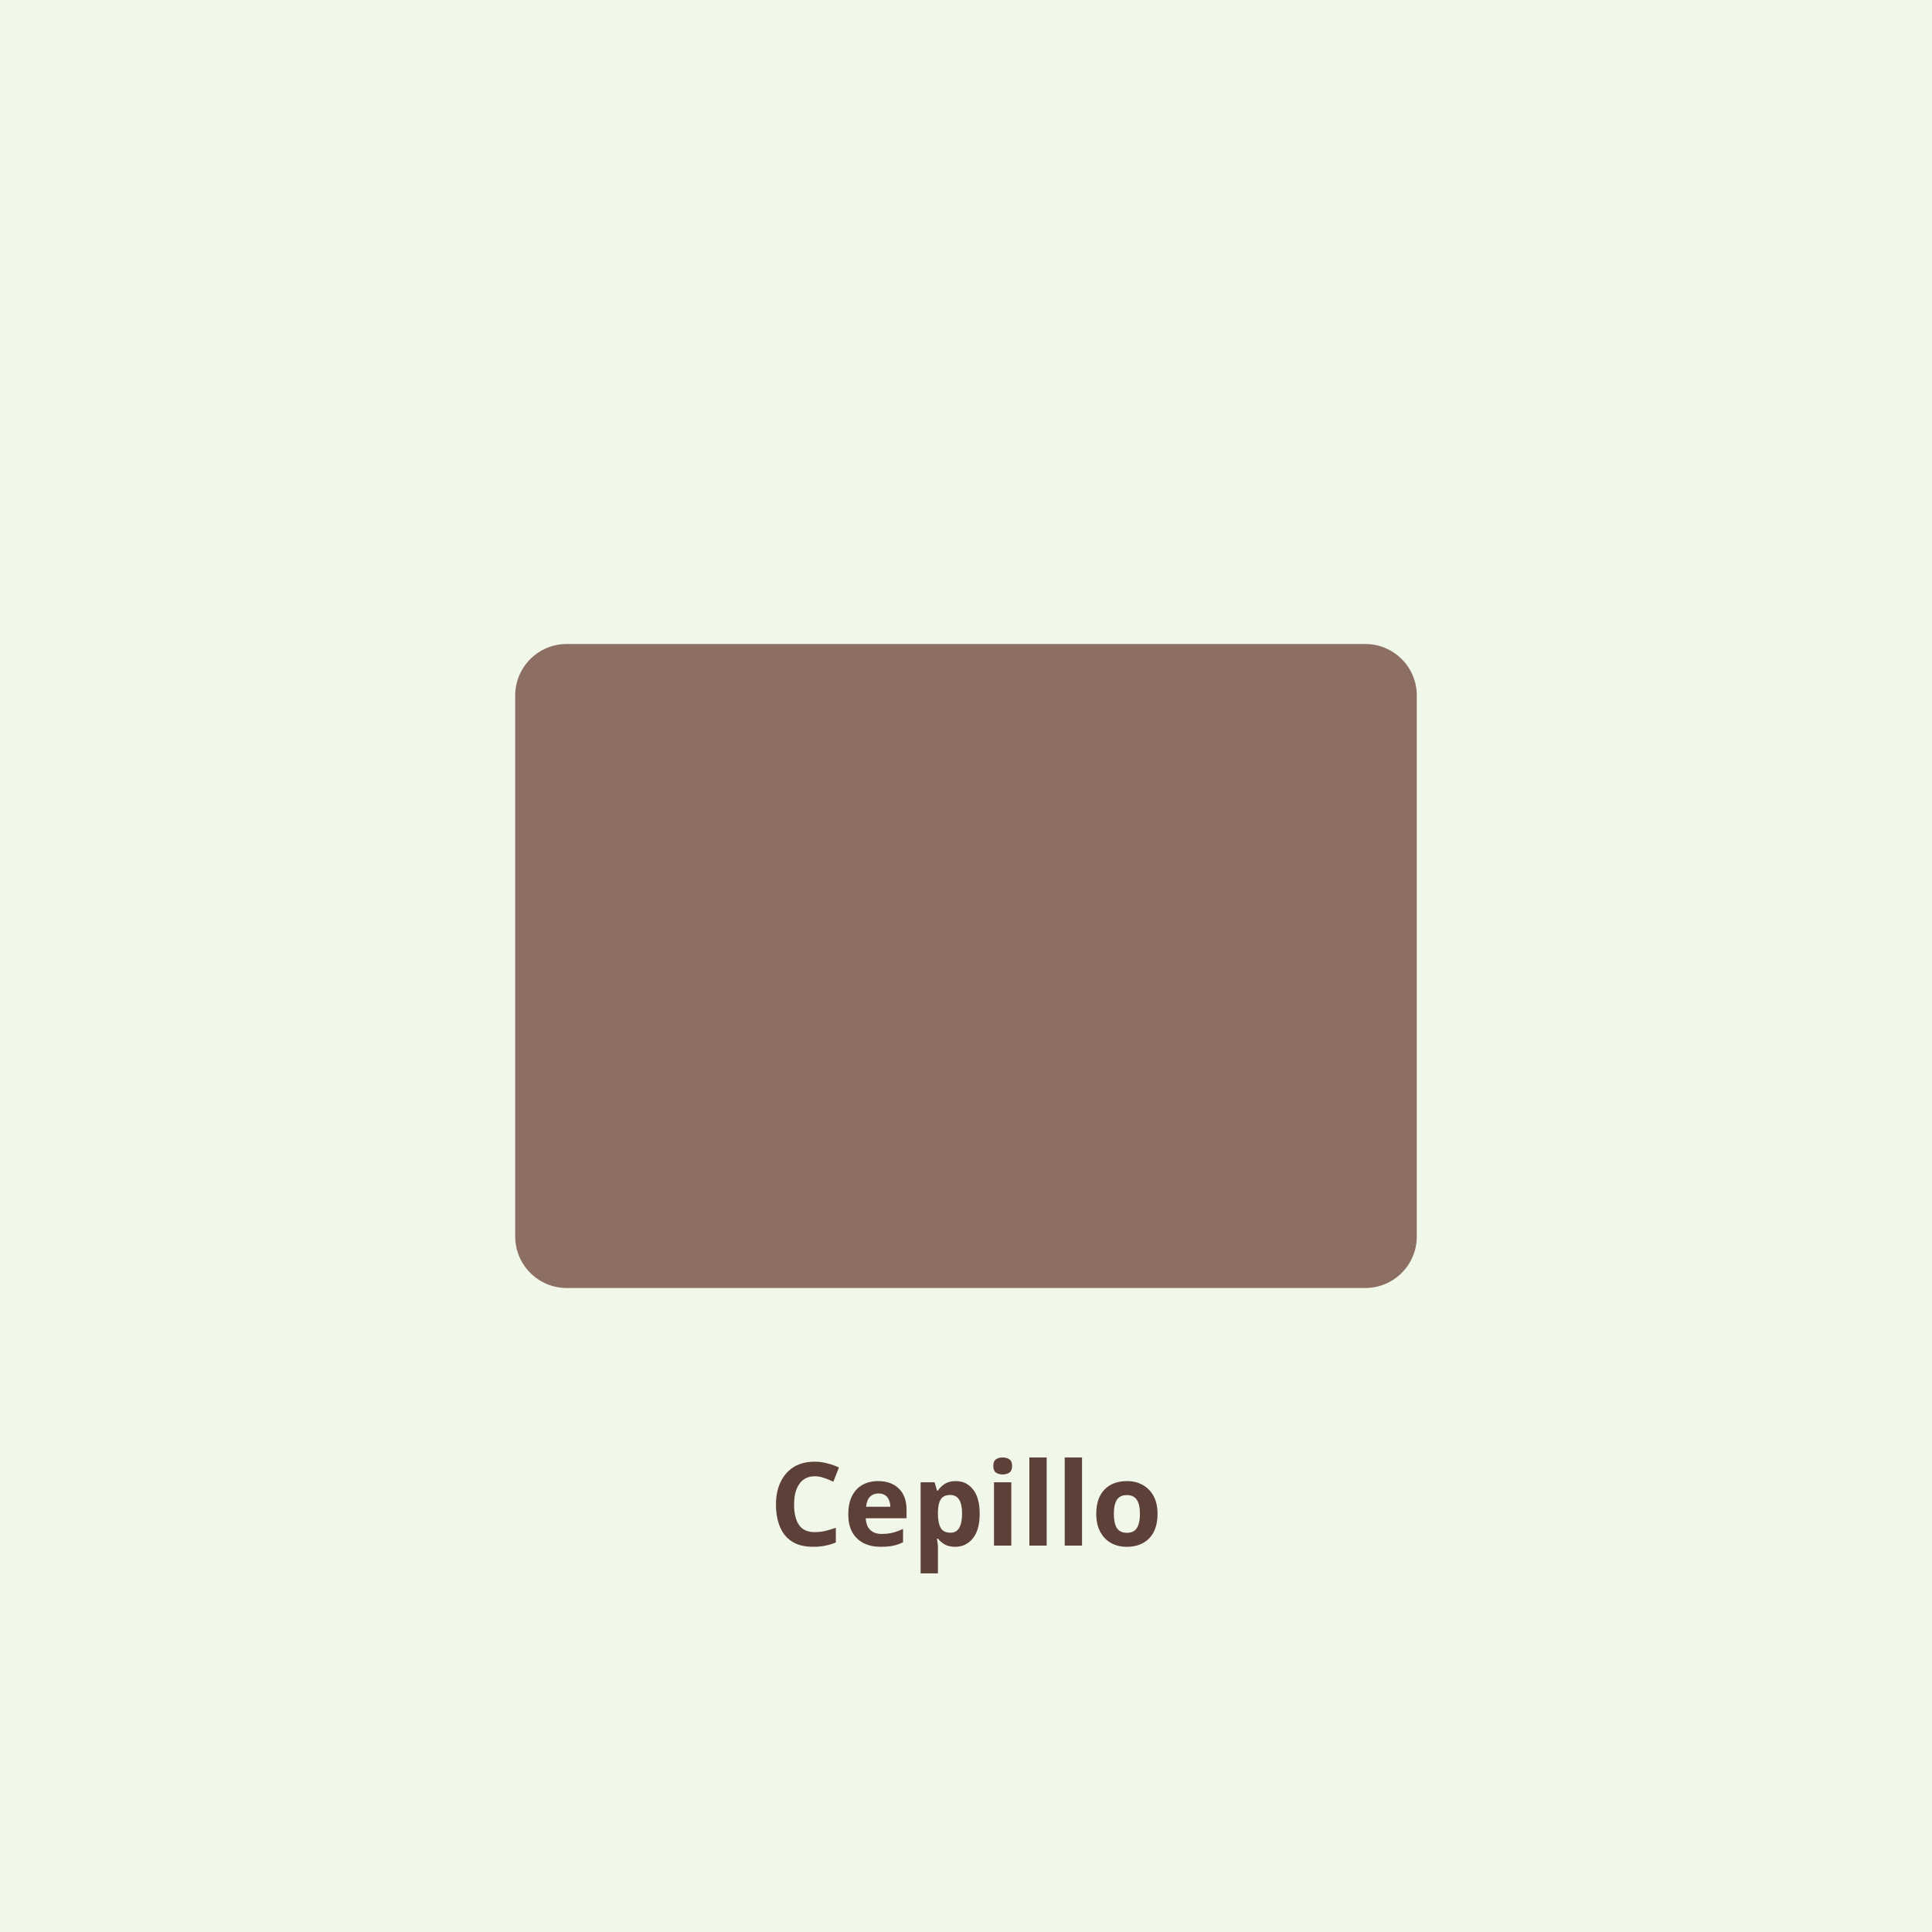
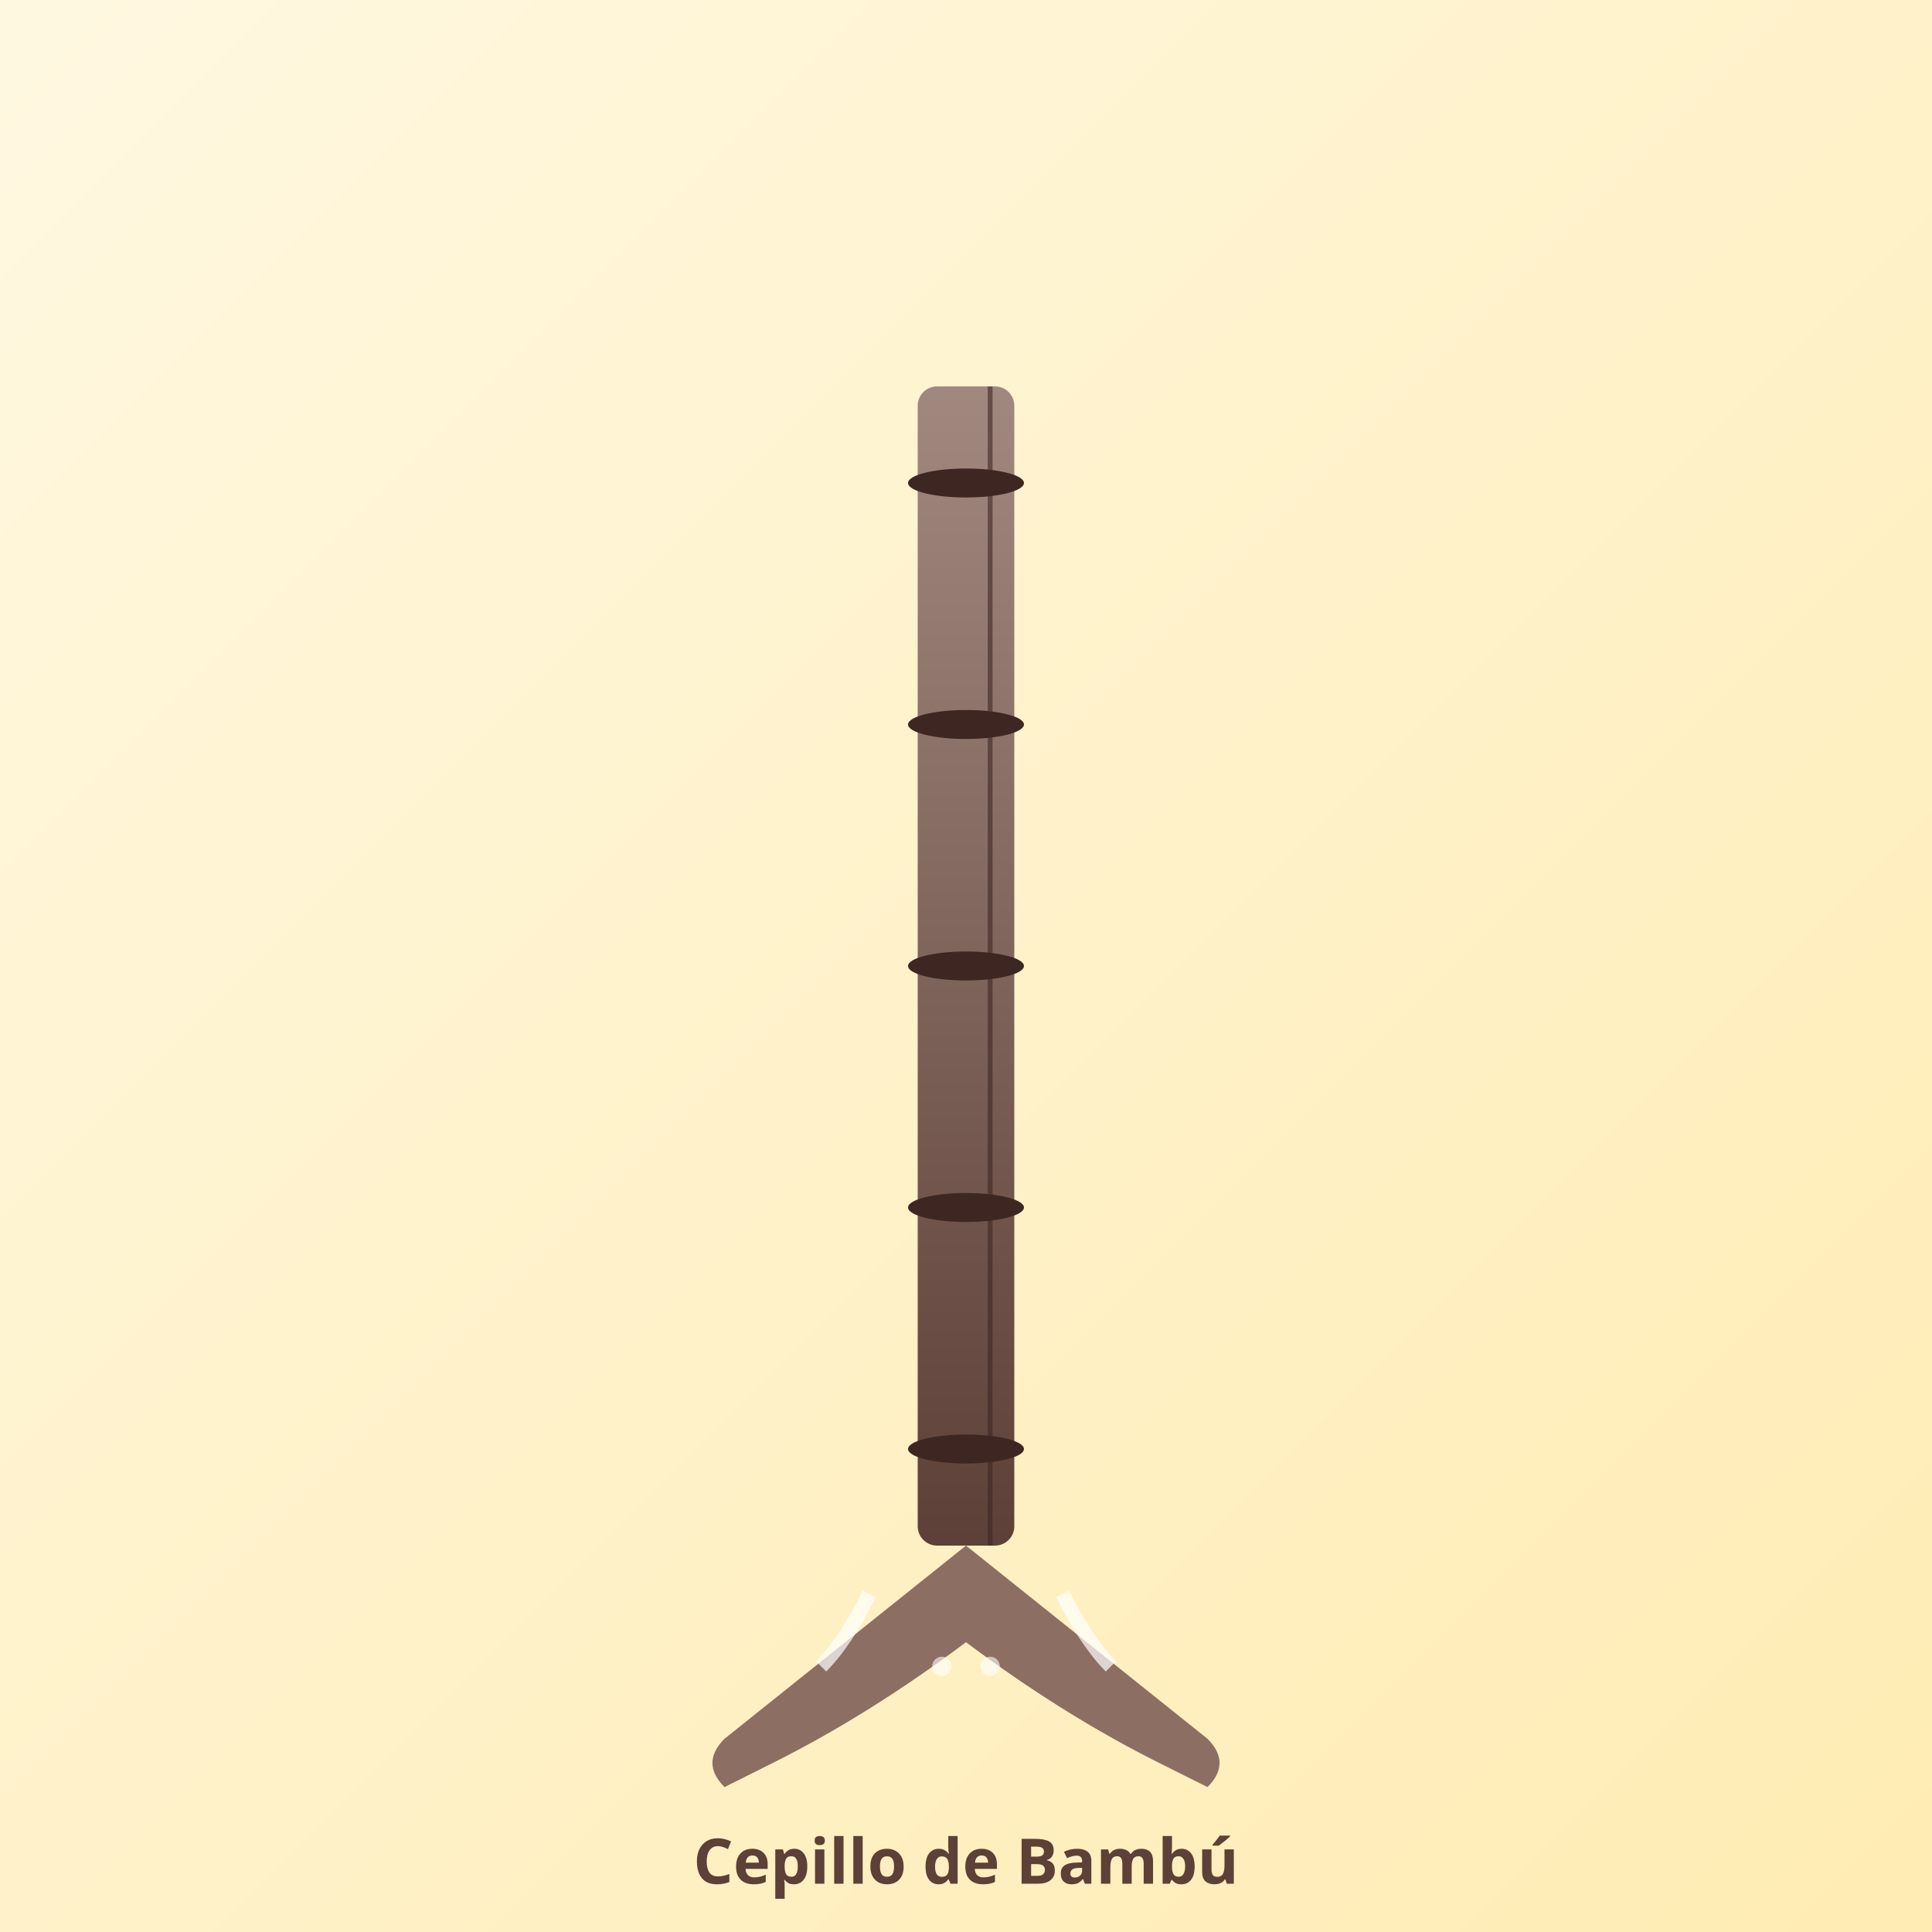
- <svg xmlns="http://www.w3.org/2000/svg" viewBox="0 0 300 300" width="300" height="300">
-   <rect width="300" height="300" fill="#f1f8e9" />
-   <rect x="80" y="100" width="140" height="100" rx="8" fill="#8d6e63" />
-   <text x="150" y="240" text-anchor="middle" fill="#5d4037" font-family="sans-serif" font-size="18" font-weight="bold">Cepillo</text>
+ <svg xmlns="http://www.w3.org/2000/svg" viewBox="0 0 400 400" width="400" height="400">
+   <defs>
+     <linearGradient id="bg3" x1="0" y1="0" x2="1" y2="1">
+       <stop offset="0%" stop-color="#fff8e1" />
+       <stop offset="100%" stop-color="#ffecb3" />
+     </linearGradient>
+     <linearGradient id="bambu" x1="0" y1="0" x2="0" y2="1">
+       <stop offset="0%" stop-color="#a1887f" />
+       <stop offset="100%" stop-color="#5d4037" />
+     </linearGradient>
+   </defs>
+   <rect width="400" height="400" fill="url(#bg3)" />
+   <rect x="190" y="80" width="20" height="240" rx="4" fill="url(#bambu)" />
+   <path d="M205,80 L205,320" stroke="#3e2723" stroke-width="1" opacity="0.6" />
+   <ellipse cx="200" cy="100" rx="12" ry="3" fill="#3e2723" />
+   <ellipse cx="200" cy="150" rx="12" ry="3" fill="#3e2723" />
+   <ellipse cx="200" cy="200" rx="12" ry="3" fill="#3e2723" />
+   <ellipse cx="200" cy="250" rx="12" ry="3" fill="#3e2723" />
+   <ellipse cx="200" cy="300" rx="12" ry="3" fill="#3e2723" />
+   <path d="M200,320 L150,360 Q145,365 150,370 L160,365 Q180,355 200,340 Q220,355 240,365 L250,370 Q255,365 250,360 Z" fill="#8d6e63" />
+   <path d="M180,330 Q175,340 170,345" stroke="#fff" stroke-width="3" fill="none" opacity="0.7" />
+   <path d="M220,330 Q225,340 230,345" stroke="#fff" stroke-width="3" fill="none" opacity="0.7" />
+   <circle cx="195" cy="345" r="2" fill="#fff" opacity="0.6" />
+   <circle cx="205" cy="345" r="2" fill="#fff" opacity="0.6" />
+   <text x="200" y="390" text-anchor="middle" font-family="sans-serif" font-size="13" font-weight="bold" fill="#5d4037">Cepillo de Bambú</text>
</svg>
